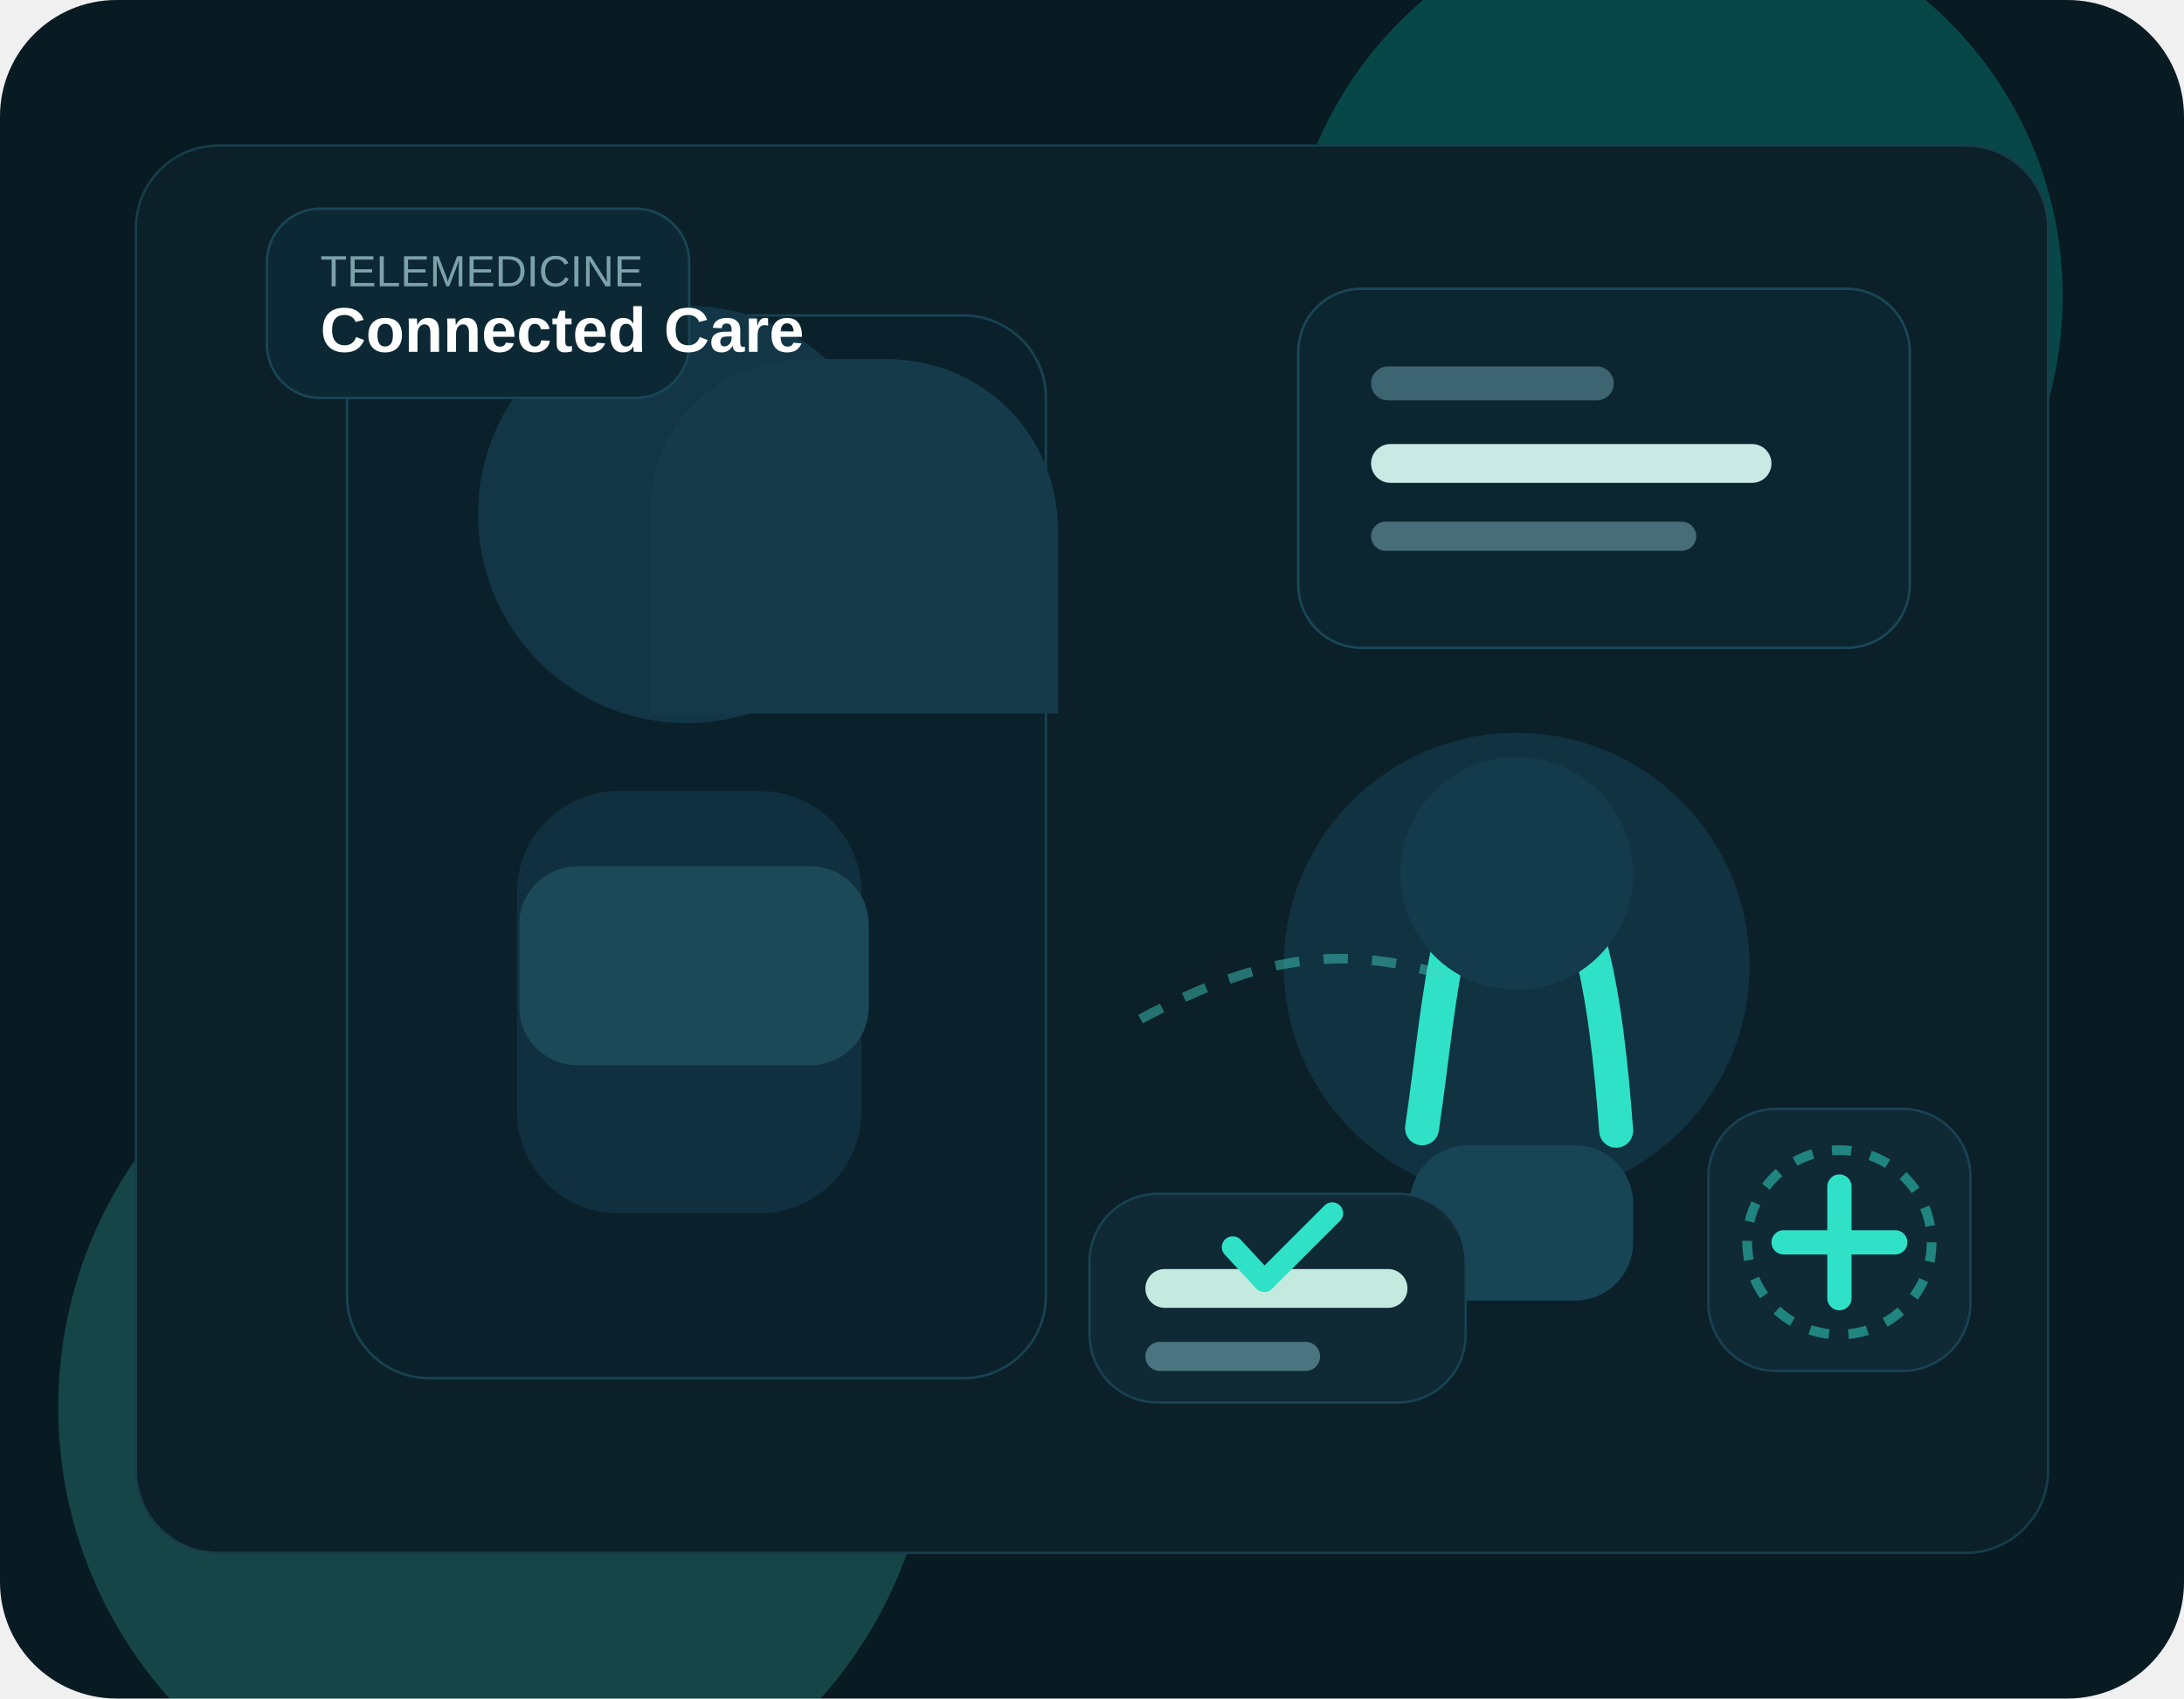
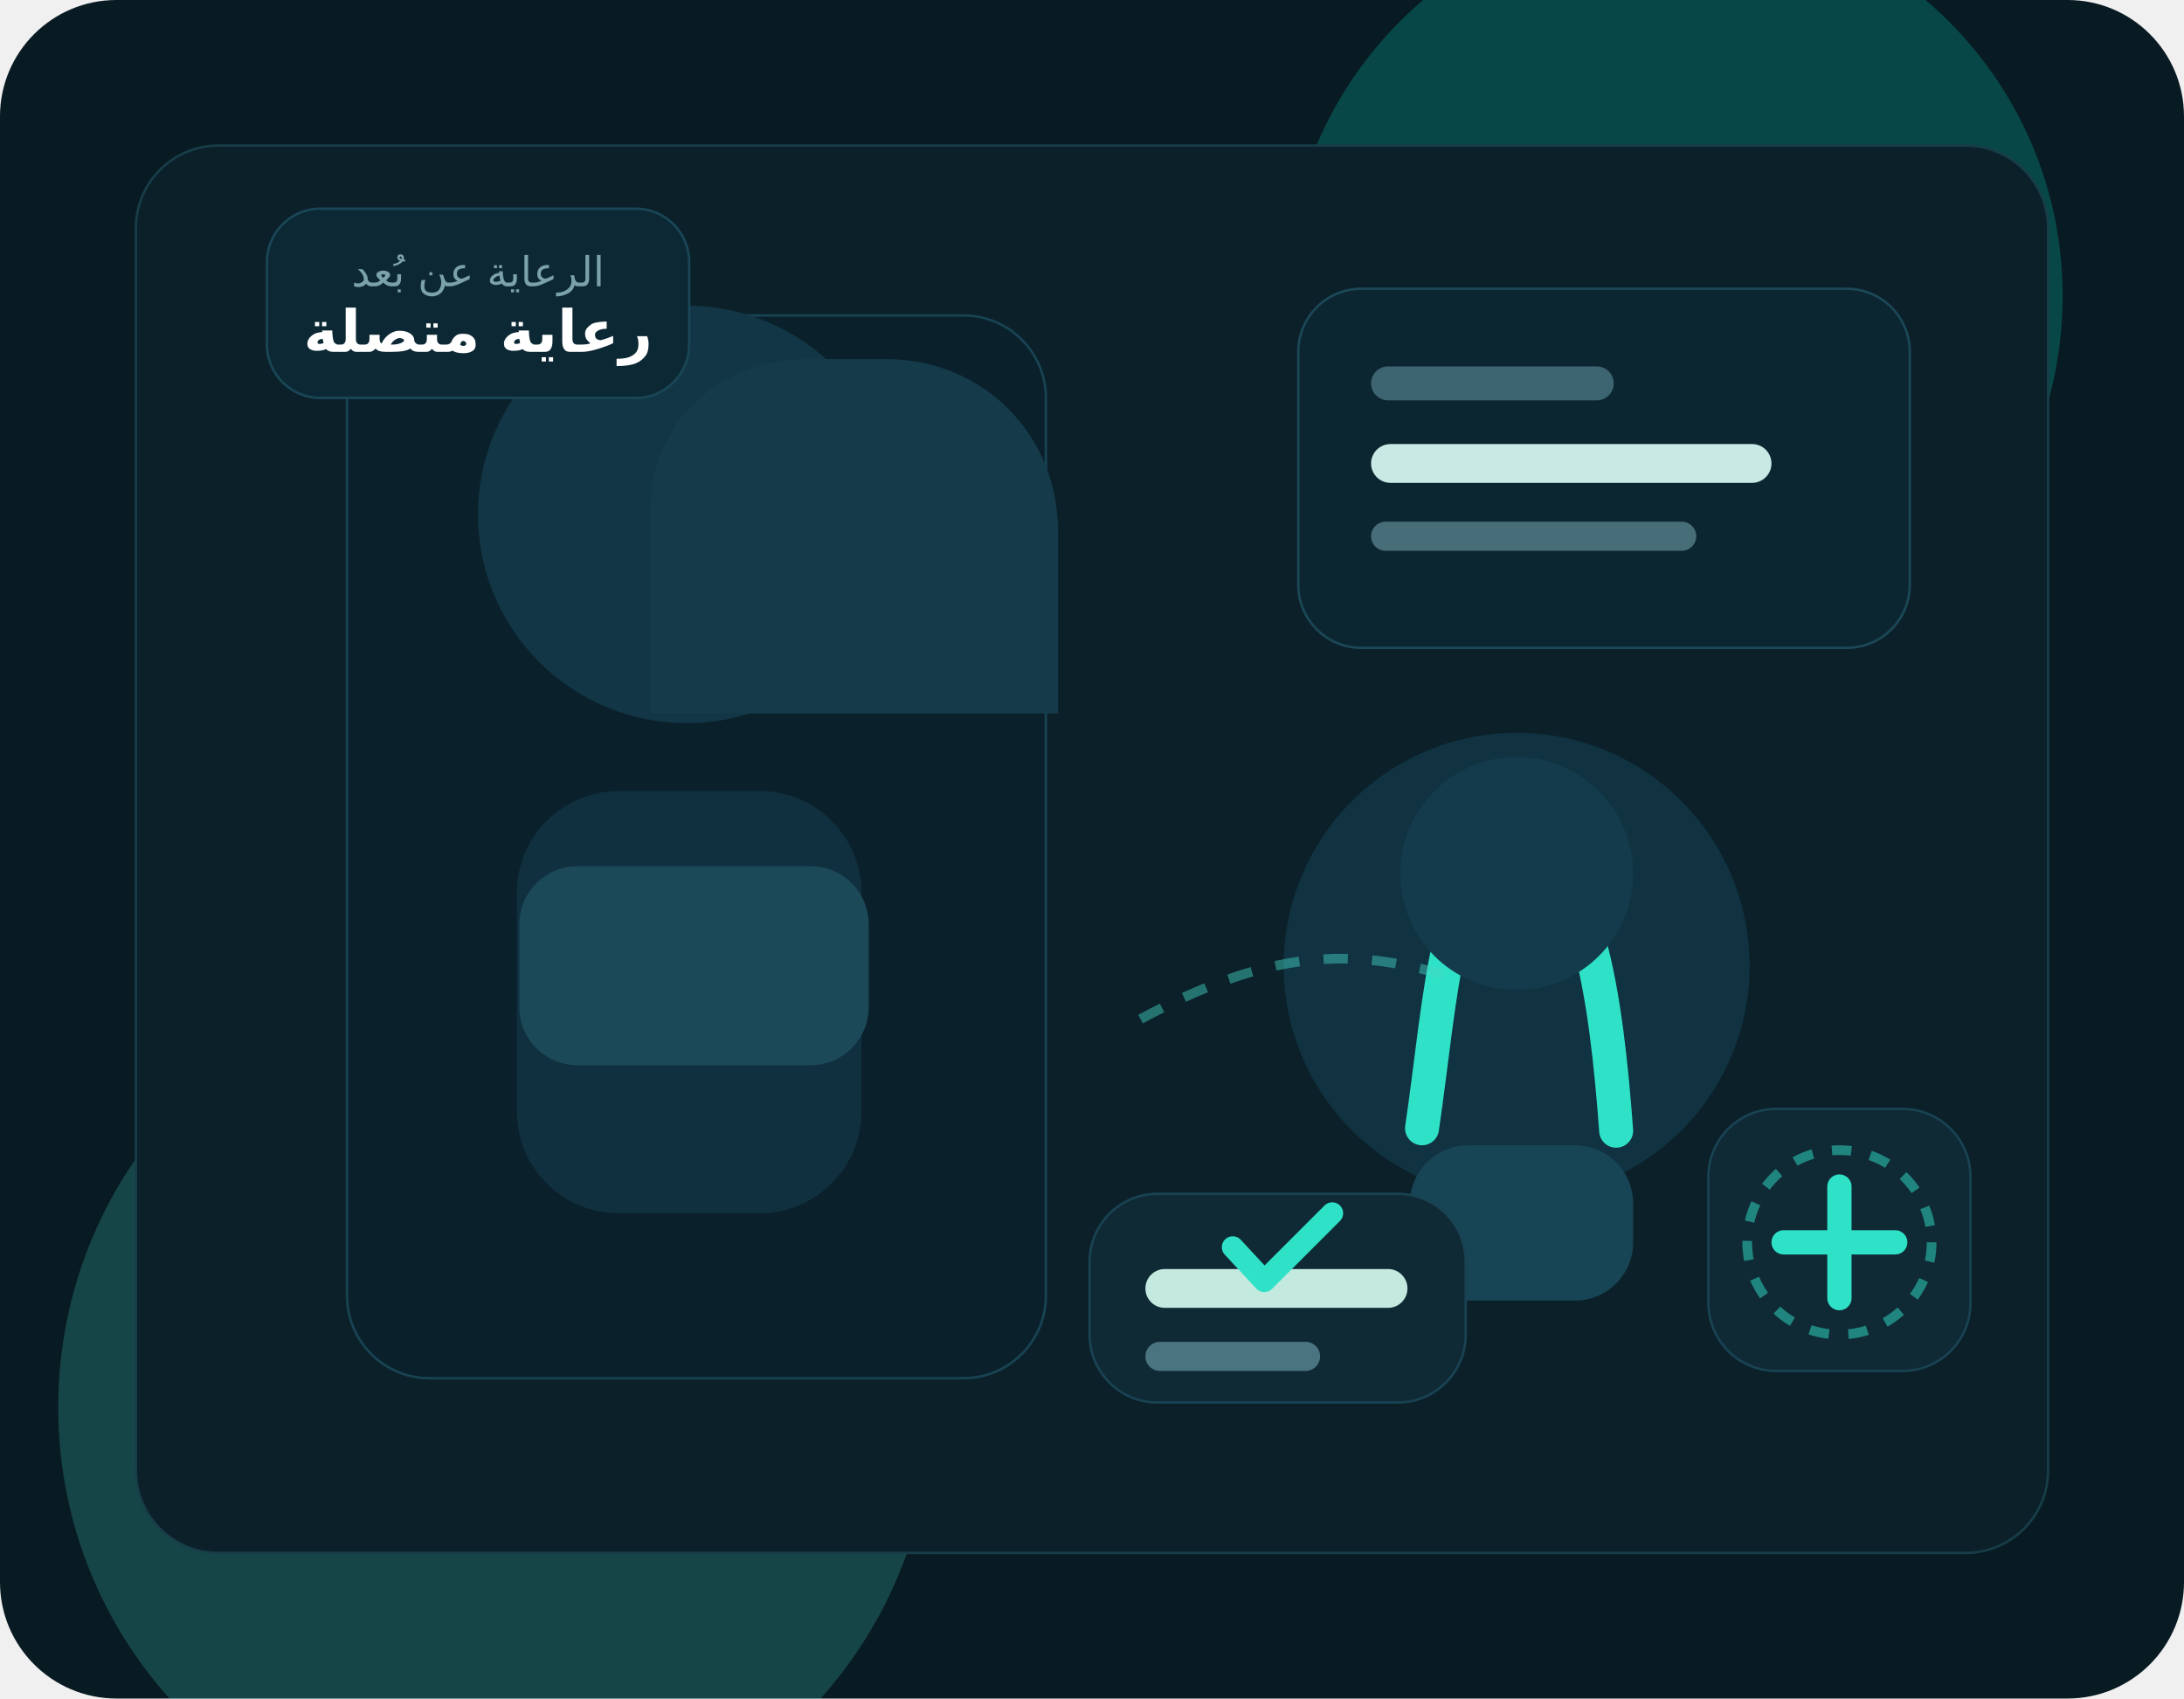
<svg xmlns="http://www.w3.org/2000/svg" width="900" height="700" viewBox="0 0 900 700" fill="none">
  <rect width="900" height="700" rx="48" fill="#081A22" />
  <circle cx="690" cy="122" r="160" fill="url(#g1)" fill-opacity="0.32" />
  <circle cx="204" cy="580" r="180" fill="url(#g2)" fill-opacity="0.23" />
  <rect x="56" y="60" width="788" height="580" rx="34" fill="url(#panel)" stroke="#173d49" />
  <rect x="535" y="119" width="252" height="148" rx="26" fill="#0C2631" stroke="#1B4756" />
  <rect x="565" y="151" width="100" height="14" rx="7" fill="#3C6471" />
  <rect x="565" y="183" width="165" height="16" rx="8" fill="#D9FAF4" fill-opacity="0.92" />
  <rect x="565" y="215" width="134" height="12" rx="6" fill="#476D78" />
  <rect x="143" y="130" width="288" height="438" rx="34" fill="#0A212B" stroke="#184353" />
  <circle cx="283" cy="212" r="86" fill="#123646" />
  <rect x="213" y="326" width="142" height="174" rx="42" fill="#103040" />
  <rect x="214" y="357" width="144" height="82" rx="24" fill="#1C4958" />
  <circle cx="625" cy="398" r="96" fill="#103241" />
  <path d="M586 465C594 411 596 351 625 351C654 351 662 412 666 466" stroke="#2FE2C7" stroke-width="14" stroke-linecap="round" />
  <circle cx="625" cy="360" r="48" fill="#133B4B" />
  <rect x="581" y="472" width="92" height="64" rx="24" fill="#174556" />
  <path d="M268 211C268 174 296 148 334 148H365C405 148 436 179 436 219V294H268V211Z" fill="#153B4B" />
  <rect x="449" y="492" width="155" height="86" rx="28" fill="#0F2935" stroke="#194252" />
  <rect x="472" y="523" width="108" height="16" rx="8" fill="#D8FFF3" fill-opacity="0.9" />
  <rect x="472" y="553" width="72" height="12" rx="6" fill="#4A7580" />
  <path d="M508 514L521 528L549 500" stroke="#2FE2C7" stroke-width="9" stroke-linecap="round" stroke-linejoin="round" />
  <rect x="110" y="86" width="174" height="78" rx="22" fill="#0C2834" stroke="#194656" />
-   <text x="132" y="118" fill="#7BA1AB" font-family="Arial" font-size="18">TELEMEDICINE</text>
-   <text x="132" y="145" fill="#FFFFFF" font-family="Arial" font-size="26" font-weight="700">Connected Care</text>
+   <text x="197" y="118" text-anchor="middle" direction="rtl" fill="#7BA1AB" font-family="IBM Plex Sans Arabic, Arial" font-size="17">الرعاية عن بُعد</text>
+   <text x="197" y="145" text-anchor="middle" direction="rtl" fill="#FFFFFF" font-family="IBM Plex Sans Arabic, Arial" font-size="24" font-weight="700">رعاية متصلة</text>
  <rect x="704" y="457" width="108" height="108" rx="28" fill="#0F2935" stroke="#194252" />
  <path d="M758 489V535" stroke="#2FE2C7" stroke-width="10" stroke-linecap="round" />
  <path d="M735 512H781" stroke="#2FE2C7" stroke-width="10" stroke-linecap="round" />
  <circle cx="758" cy="512" r="38" stroke="#2FE2C7" stroke-width="4" stroke-dasharray="8 8" opacity="0.5" />
  <path d="M470 420C522 392 557 389 602 404" stroke="#45D6C6" stroke-width="4" stroke-dasharray="10 10" opacity="0.45" />
  <defs>
    <linearGradient id="g1" x1="690" y1="-38" x2="690" y2="282">
      <stop stop-color="#00B3A4" />
      <stop offset="1" stop-color="#45D6C6" stop-opacity="0" />
    </linearGradient>
    <linearGradient id="g2" x1="204" y1="400" x2="204" y2="760">
      <stop stop-color="#45D6C6" />
      <stop offset="1" stop-color="#45D6C6" stop-opacity="0" />
    </linearGradient>
    <linearGradient id="panel" x1="450" y1="60" x2="450" y2="640">
      <stop stop-color="#0B2029" />
      <stop offset="1" stop-color="#0A1C24" />
    </linearGradient>
  </defs>
</svg>
